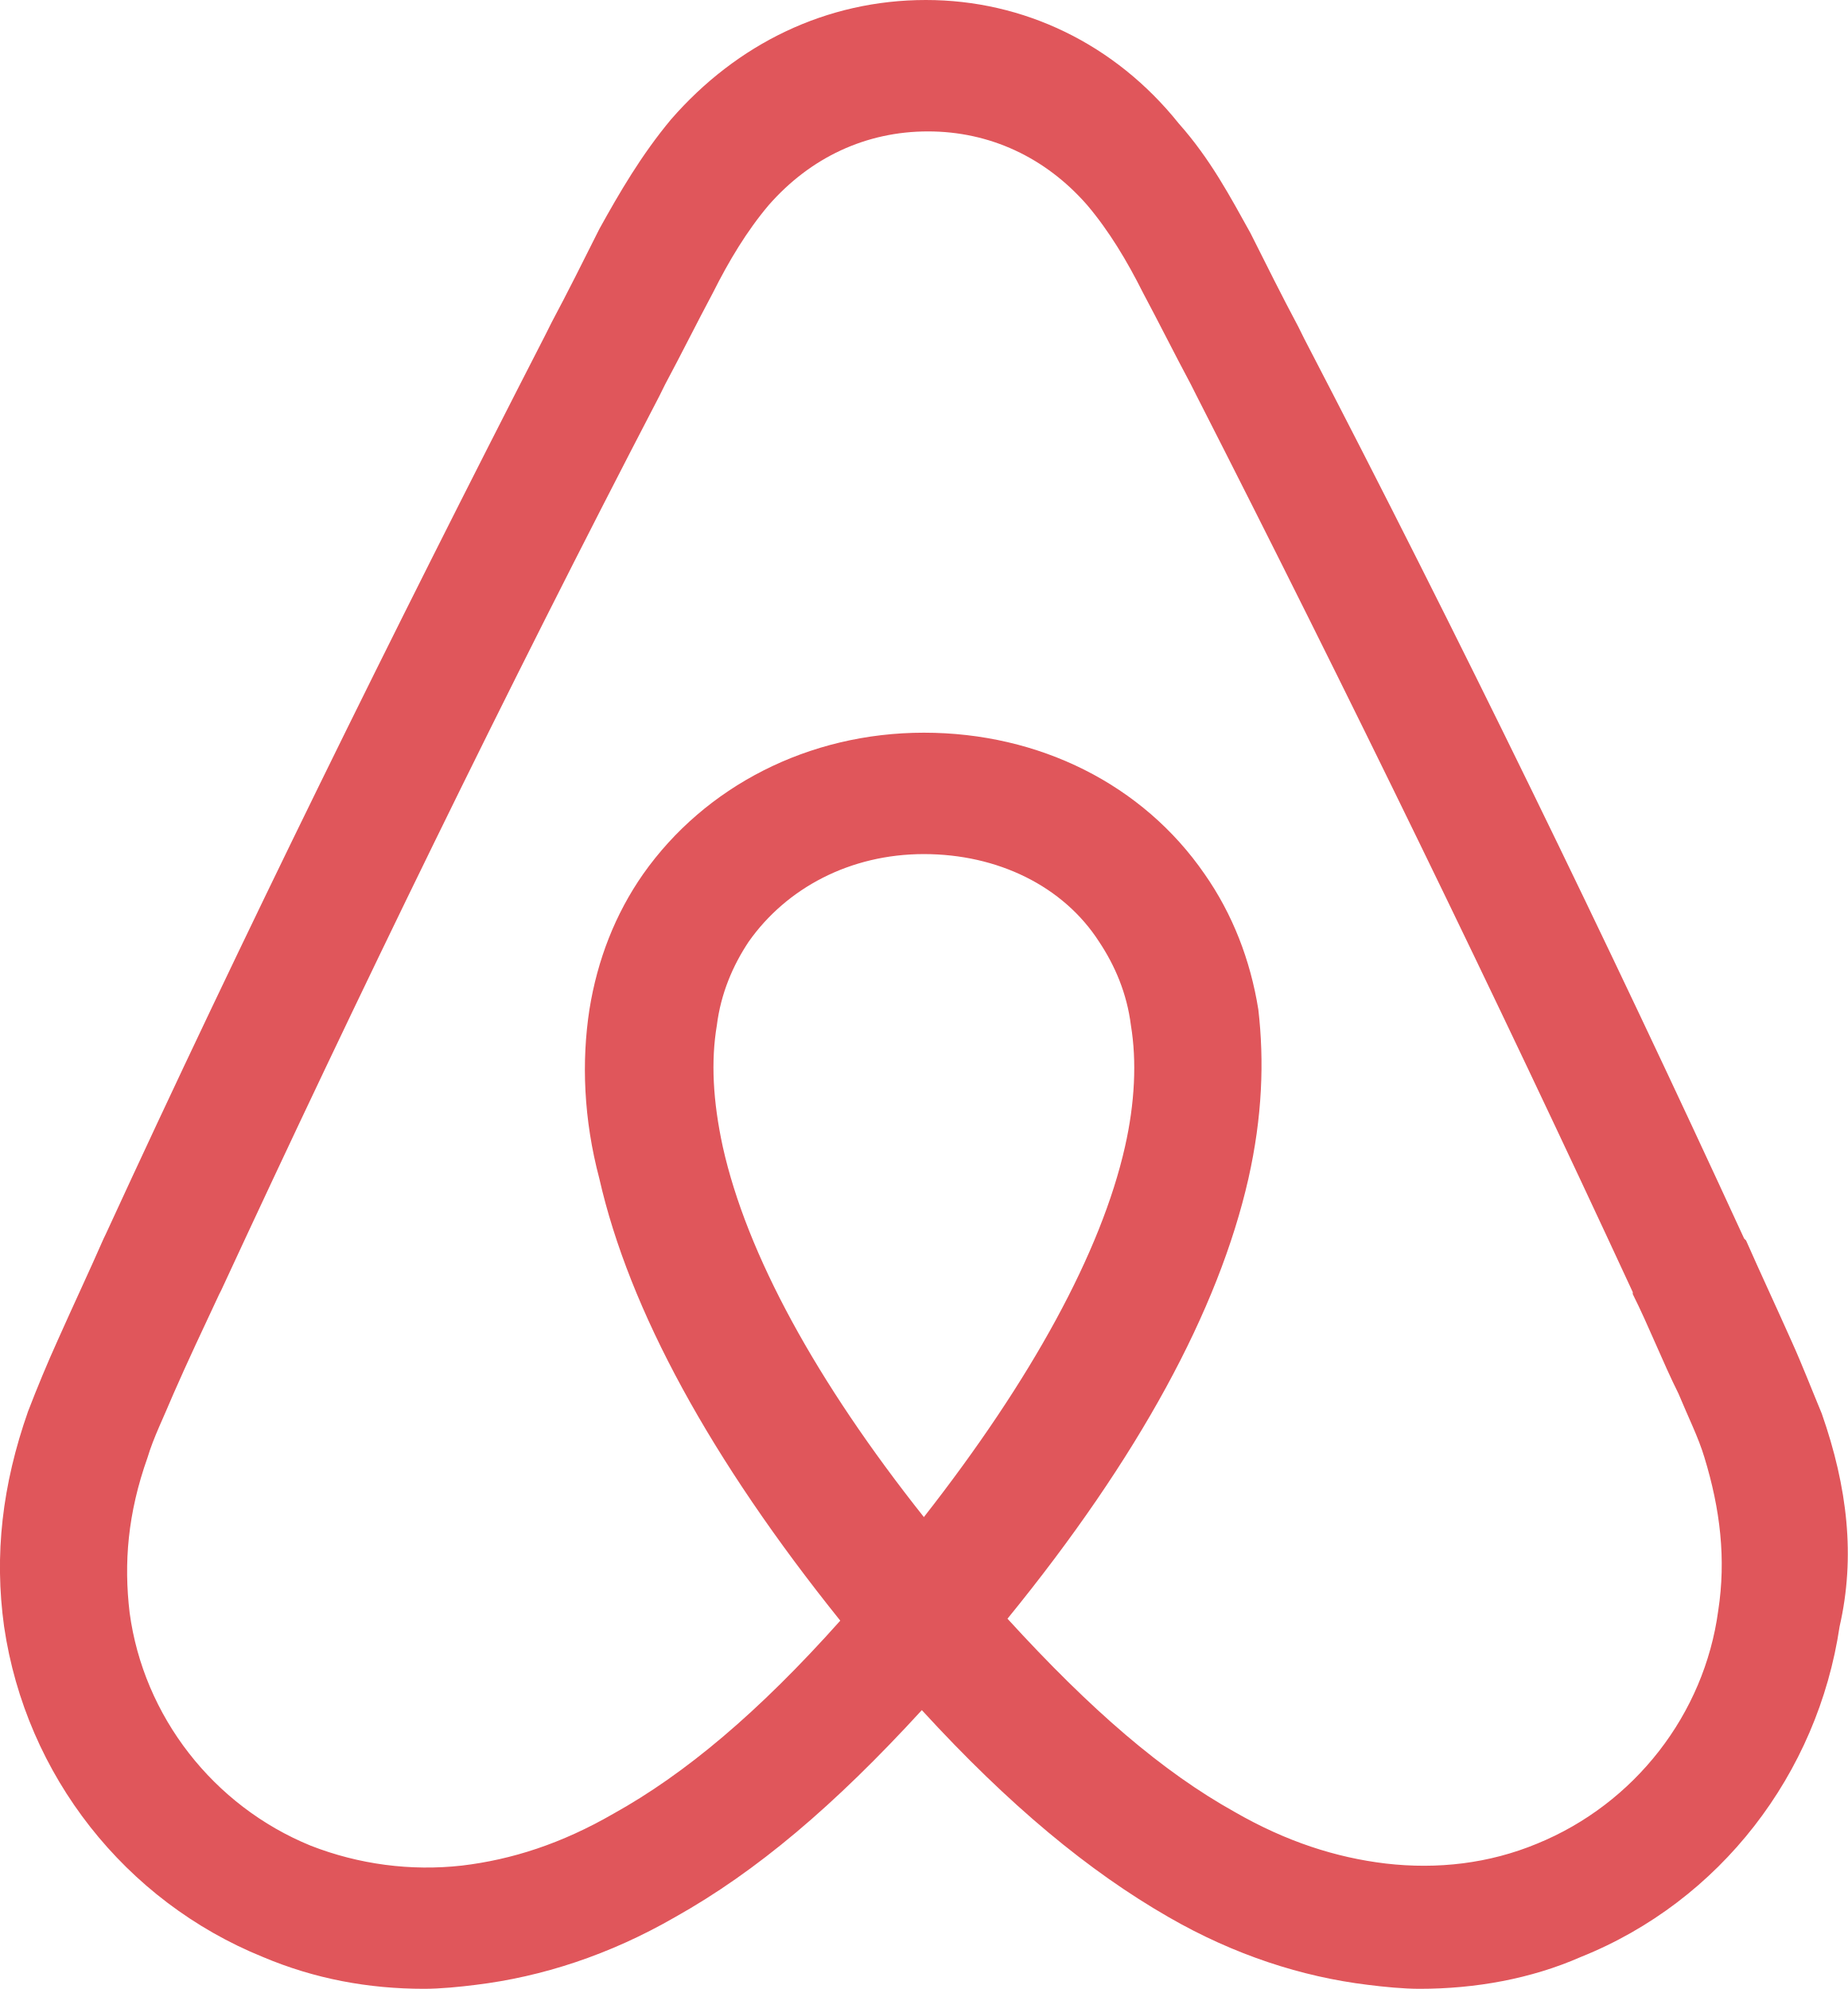
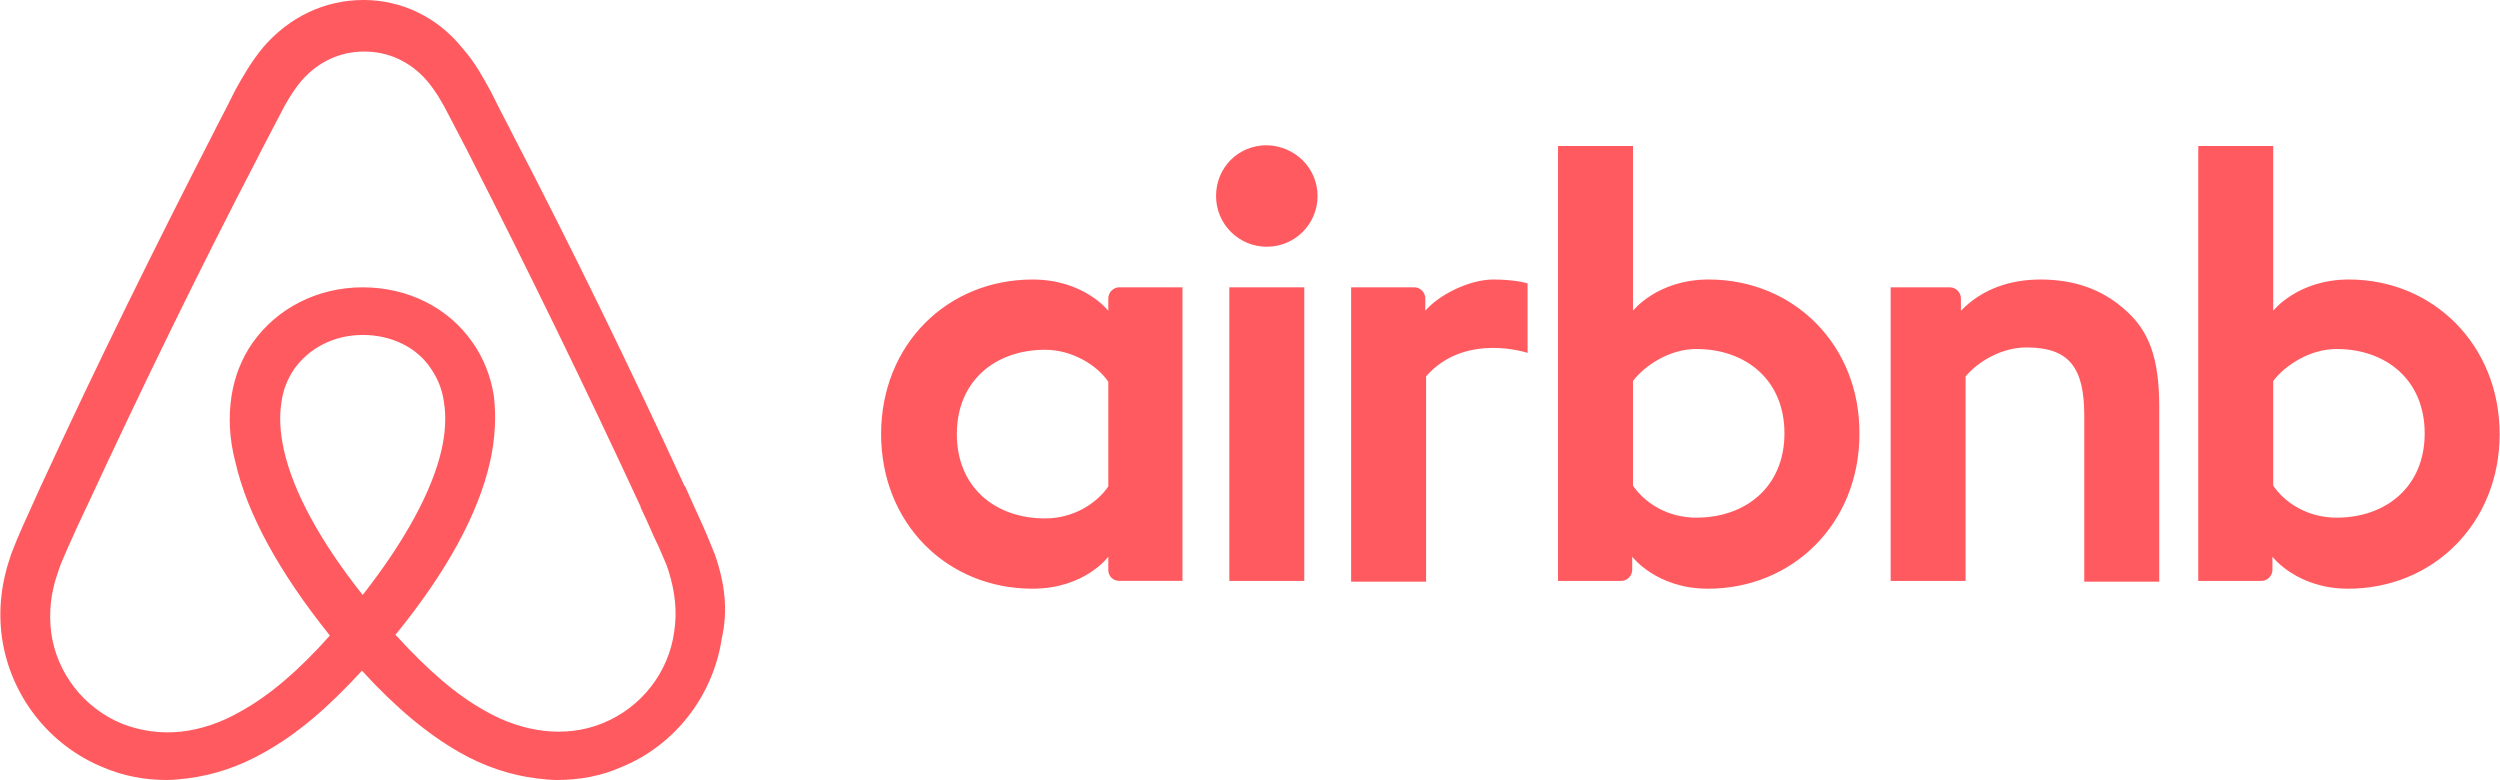
- <svg xmlns="http://www.w3.org/2000/svg" enable-background="new 0 0 1991.3 2143.2" viewBox="0 0 1991.3 2143.2">
-   <path d="m1851.6 1735.6c-15 111.6-90.1 208.1-195.2 251-51.5 21.4-107.3 27.9-163.1 21.4-53.6-6.4-107.3-23.6-163-55.7-77.2-43-154.5-109.4-244.6-208.1 141.6-173.8 227.4-332.5 259.6-474.1 15-66.5 17.2-126.6 10.7-182.4-8.6-53.6-27.9-103-57.9-145.9-66.5-96.5-178.1-152.3-302.5-152.3s-236 57.9-302.5 152.3c-30 42.9-49.3 92.3-57.9 145.9-8.6 55.8-6.4 118 10.7 182.4 32.2 141.6 120.1 302.5 259.6 476.2-88 98.7-167.3 165.2-244.6 208.1-55.8 32.2-109.4 49.4-163 55.8-55.3 6.2-111.2-1.2-163-21.4-105.1-42.9-180.2-139.5-195.2-251-6.4-53.6-2.1-107.2 19.3-167.3 6.4-21.5 17.2-42.9 27.9-68.6 15-34.3 32.2-70.8 49.3-107.3l2.2-4.3c148-319.7 306.8-645.8 472-963.3l6.4-12.9c17.2-32.1 34.3-66.5 51.5-98.7 17.2-34.3 36.5-66.5 60.1-94.4 45.1-51.5 105.1-79.4 171.6-79.4s126.6 27.9 171.6 79.4c23.6 27.9 42.9 60.1 60.1 94.4 17.2 32.2 34.3 66.5 51.5 98.6l6.5 12.9c163 319.6 321.8 645.7 469.8 965.4v2.1c17.2 34.3 32.2 73 49.3 107.3 10.7 25.8 21.5 47.2 27.9 68.6 17.1 55.9 23.5 109.5 14.9 165.3zm-856-100.9c-115.8-145.9-190.9-283.2-216.7-399-10.7-49.4-12.9-92.3-6.4-130.9 4.3-34.3 17.2-64.4 34.3-90.1 40.8-57.9 109.4-94.4 188.8-94.4s150.2 34.4 188.8 94.4c17.2 25.8 30 55.8 34.3 90.1 6.4 38.6 4.3 83.7-6.4 130.9-25.7 113.7-100.8 251-216.7 399zm967.6-111.5c-10.7-25.7-21.5-53.6-32.2-77.2-17.2-38.6-34.3-75.1-49.4-109.4l-2.1-2.1c-148-321.8-306.8-647.9-474.1-969.7l-6.4-12.9c-17.2-32.2-34.3-66.5-51.5-100.8-21.5-38.6-42.9-79.4-77.2-118-68.7-85.9-167.4-133.1-272.5-133.1-107.3 0-203.8 47.2-274.7 128.7-32.2 38.6-55.8 79.4-77.2 118-17.2 34.3-34.3 68.6-51.5 100.8l-6.4 12.8c-165.2 321.8-326.1 647.9-474.1 969.7l-2.1 4.3c-15 34.3-32.2 70.8-49.4 109.4-11.5 25.4-22.2 51.2-32.2 77.2-27.9 79.4-36.5 154.5-25.8 231.7 23.6 160.9 130.9 296.1 278.9 356.1 55.8 23.6 113.7 34.3 173.8 34.3 17.2 0 38.6-2.1 55.8-4.3 70.8-8.6 143.7-32.1 214.5-72.9 88-49.3 171.6-120.1 266-223.1 94.4 103 180.2 173.8 266 223.1 70.8 40.8 143.7 64.3 214.5 72.9 17.2 2.2 38.6 4.3 55.8 4.3 60.1 0 120.1-10.7 173.8-34.3 150.2-60.1 255.3-197.4 278.9-356.1 17.2-75 8.6-150-19.2-229.4z" fill="#e0565b" />
+ <svg xmlns="http://www.w3.org/2000/svg" width="2500" height="780" viewBox="329.775 439.999 320.426 100.002">
+   <path d="M498.65 465.125c0 3.604-2.904 6.506-6.508 6.506s-6.506-2.902-6.506-6.506 2.803-6.506 6.506-6.506c3.706.1 6.508 3.003 6.508 6.506zm-26.828 13.114v1.602s-3.102-4.006-9.709-4.006c-10.91 0-19.42 8.309-19.42 19.82 0 11.412 8.41 19.82 19.42 19.82 6.707 0 9.709-4.104 9.709-4.104v1.701c0 .801.602 1.4 1.402 1.4h8.107v-37.639h-8.107c-.8.003-1.402.705-1.402 1.406zm0 24.123c-1.5 2.203-4.504 4.105-8.107 4.105-6.406 0-11.312-4.004-11.312-10.812 0-6.807 4.906-10.811 11.312-10.811 3.504 0 6.707 2.002 8.107 4.104v13.414zm15.516-25.526h9.609v37.639h-9.609v-37.639zm143.545-1.002c-6.607 0-9.711 4.006-9.711 4.006v-21.121h-9.609v55.756h8.109c.801 0 1.4-.701 1.4-1.402v-1.701s3.104 4.104 9.709 4.104c10.912 0 19.42-8.406 19.42-19.818s-8.508-19.824-19.318-19.824zm-1.602 30.532c-3.705 0-6.607-1.9-8.109-4.104v-13.414c1.502-2.002 4.705-4.104 8.109-4.104 6.406 0 11.311 4.004 11.311 10.811s-4.904 10.811-11.311 10.811zm-22.722-14.213v22.422h-9.611v-21.322c0-6.205-2.002-8.709-7.404-8.709-2.902 0-5.906 1.502-7.811 3.705v26.227h-9.607v-37.639h7.605c.801 0 1.402.701 1.402 1.402v1.602c2.803-2.904 6.506-4.006 10.209-4.006 4.205 0 7.709 1.203 10.512 3.605 3.402 2.803 4.705 6.406 4.705 12.713zm-57.76-16.319c-6.605 0-9.709 4.006-9.709 4.006v-21.121h-9.609v55.756h8.107c.801 0 1.402-.701 1.402-1.402v-1.701s3.104 4.104 9.709 4.104c10.912 0 19.42-8.406 19.42-19.818.1-11.413-8.408-19.824-19.32-19.824zm-1.602 30.532c-3.703 0-6.605-1.9-8.107-4.104v-13.414c1.502-2.002 4.705-4.104 8.107-4.104 6.408 0 11.312 4.004 11.312 10.811s-4.904 10.811-11.312 10.811zm-26.025-30.532c2.902 0 4.404.502 4.404.502v8.908s-8.008-2.703-13.012 3.004v26.326h-9.611v-37.738h8.109c.801 0 1.4.701 1.4 1.402v1.602c1.804-2.103 5.708-4.006 8.71-4.006zm-99.799 35.237c-.5-1.201-1.001-2.502-1.501-3.604-.802-1.801-1.603-3.504-2.302-5.105l-.1-.1c-6.908-15.016-14.314-30.23-22.123-45.244l-.3-.602a196.953 196.953 0 0 1-2.401-4.705c-1.002-1.803-2.002-3.703-3.604-5.506-3.203-4.004-7.808-6.207-12.712-6.207-5.006 0-9.51 2.203-12.812 6.006-1.502 1.801-2.604 3.703-3.604 5.506a217.271 217.271 0 0 1-2.401 4.705l-.301.602c-7.708 15.014-15.215 30.229-22.122 45.244l-.101.199c-.7 1.604-1.502 3.305-2.303 5.105-.5 1.102-1 2.303-1.5 3.604-1.302 3.703-1.703 7.207-1.201 10.812 1.101 7.508 6.105 13.812 13.013 16.617 2.603 1.102 5.306 1.602 8.108 1.602.801 0 1.801-.1 2.603-.201 3.304-.4 6.707-1.5 10.011-3.402 4.104-2.303 8.008-5.605 12.412-10.41 4.404 4.805 8.408 8.107 12.412 10.41 3.305 1.902 6.707 3.002 10.01 3.402.801.102 1.803.201 2.604.201 2.803 0 5.605-.5 8.107-1.602 7.008-2.805 11.912-9.209 13.014-16.617.795-3.503.395-7.005-.906-10.71zm-45.144 5.205c-5.406-6.807-8.91-13.213-10.11-18.617-.5-2.303-.601-4.305-.3-6.107.199-1.602.801-3.004 1.602-4.205 1.902-2.701 5.105-4.404 8.809-4.404 3.705 0 7.008 1.602 8.81 4.404.801 1.201 1.401 2.604 1.603 4.205.299 1.803.199 3.904-.301 6.107-1.205 5.304-4.709 11.711-10.113 18.617zm39.938 4.705c-.7 5.205-4.204 9.711-9.108 11.713-2.402 1-5.006 1.301-7.607 1-2.502-.301-5.006-1.102-7.607-2.602-3.604-2.004-7.207-5.105-11.412-9.711 6.606-8.107 10.61-15.516 12.112-22.121.701-3.104.802-5.906.5-8.51-.399-2.502-1.301-4.805-2.702-6.807-3.105-4.506-8.311-7.107-14.115-7.107s-11.01 2.703-14.113 7.107c-1.401 2.002-2.303 4.305-2.703 6.807-.4 2.604-.301 5.506.5 8.51 1.501 6.605 5.605 14.113 12.111 22.221-4.104 4.605-7.808 7.709-11.412 9.711-2.603 1.502-5.104 2.303-7.606 2.602-2.702.301-5.306-.1-7.608-1-4.904-2.002-8.408-6.508-9.108-11.713-.3-2.502-.101-5.004.901-7.807.299-1.002.801-2.002 1.301-3.203.701-1.602 1.5-3.305 2.302-5.006l.101-.199c6.906-14.916 14.313-30.131 22.021-44.945l.3-.602c.802-1.5 1.603-3.102 2.403-4.604.801-1.602 1.701-3.104 2.803-4.406 2.102-2.4 4.904-3.703 8.008-3.703s5.906 1.303 8.008 3.703c1.102 1.305 2.002 2.807 2.803 4.406.802 1.502 1.603 3.104 2.402 4.604l.301.602a1325.424 1325.424 0 0 1 21.922 45.045v.1c.802 1.604 1.502 3.404 2.303 5.008.5 1.199 1.001 2.199 1.301 3.201.799 2.6 1.099 5.104.698 7.706z" fill="#ff5a5f" />
</svg>
